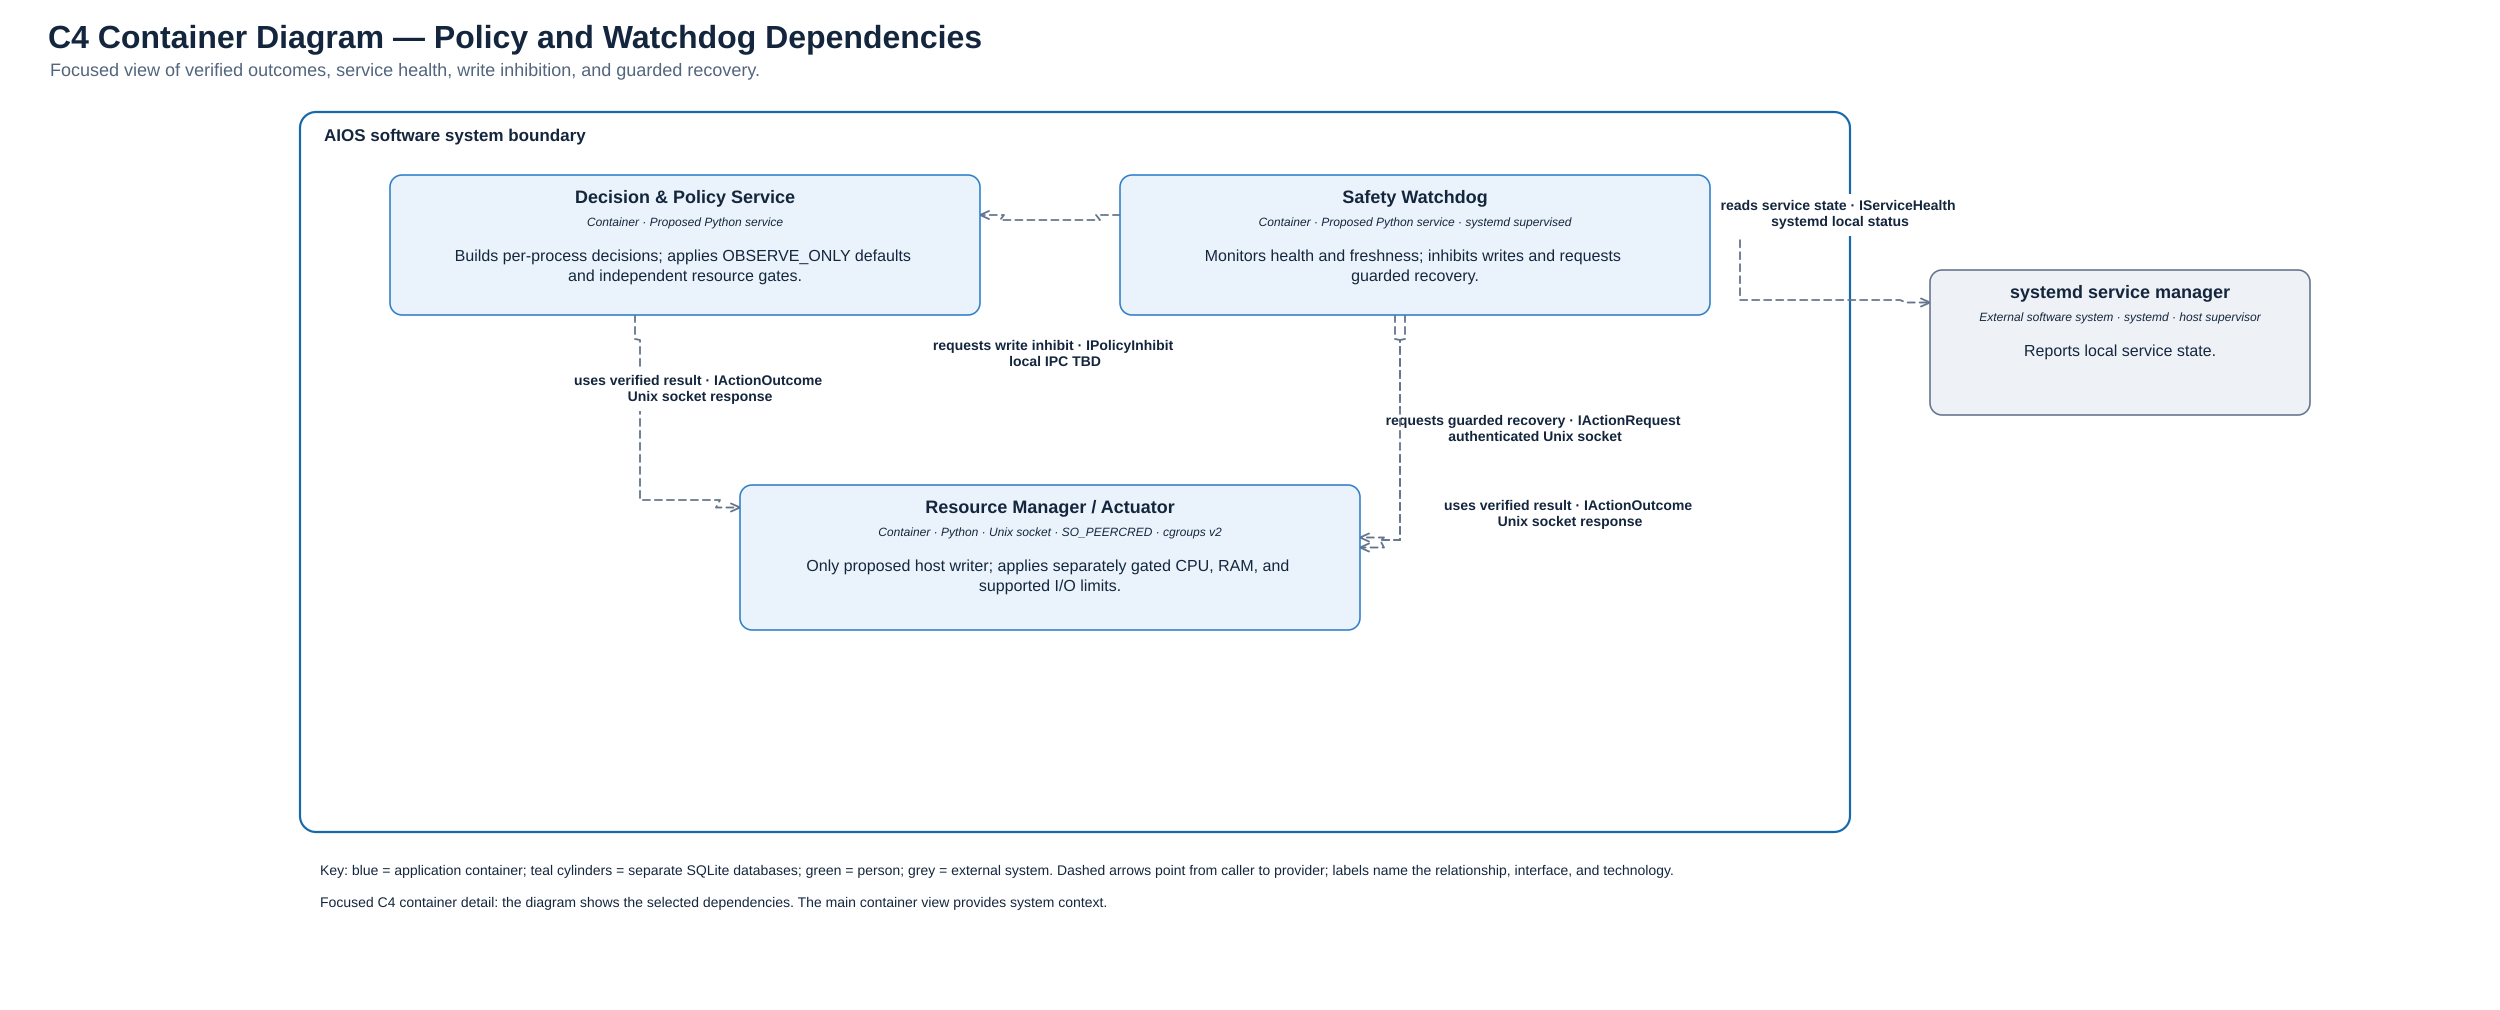
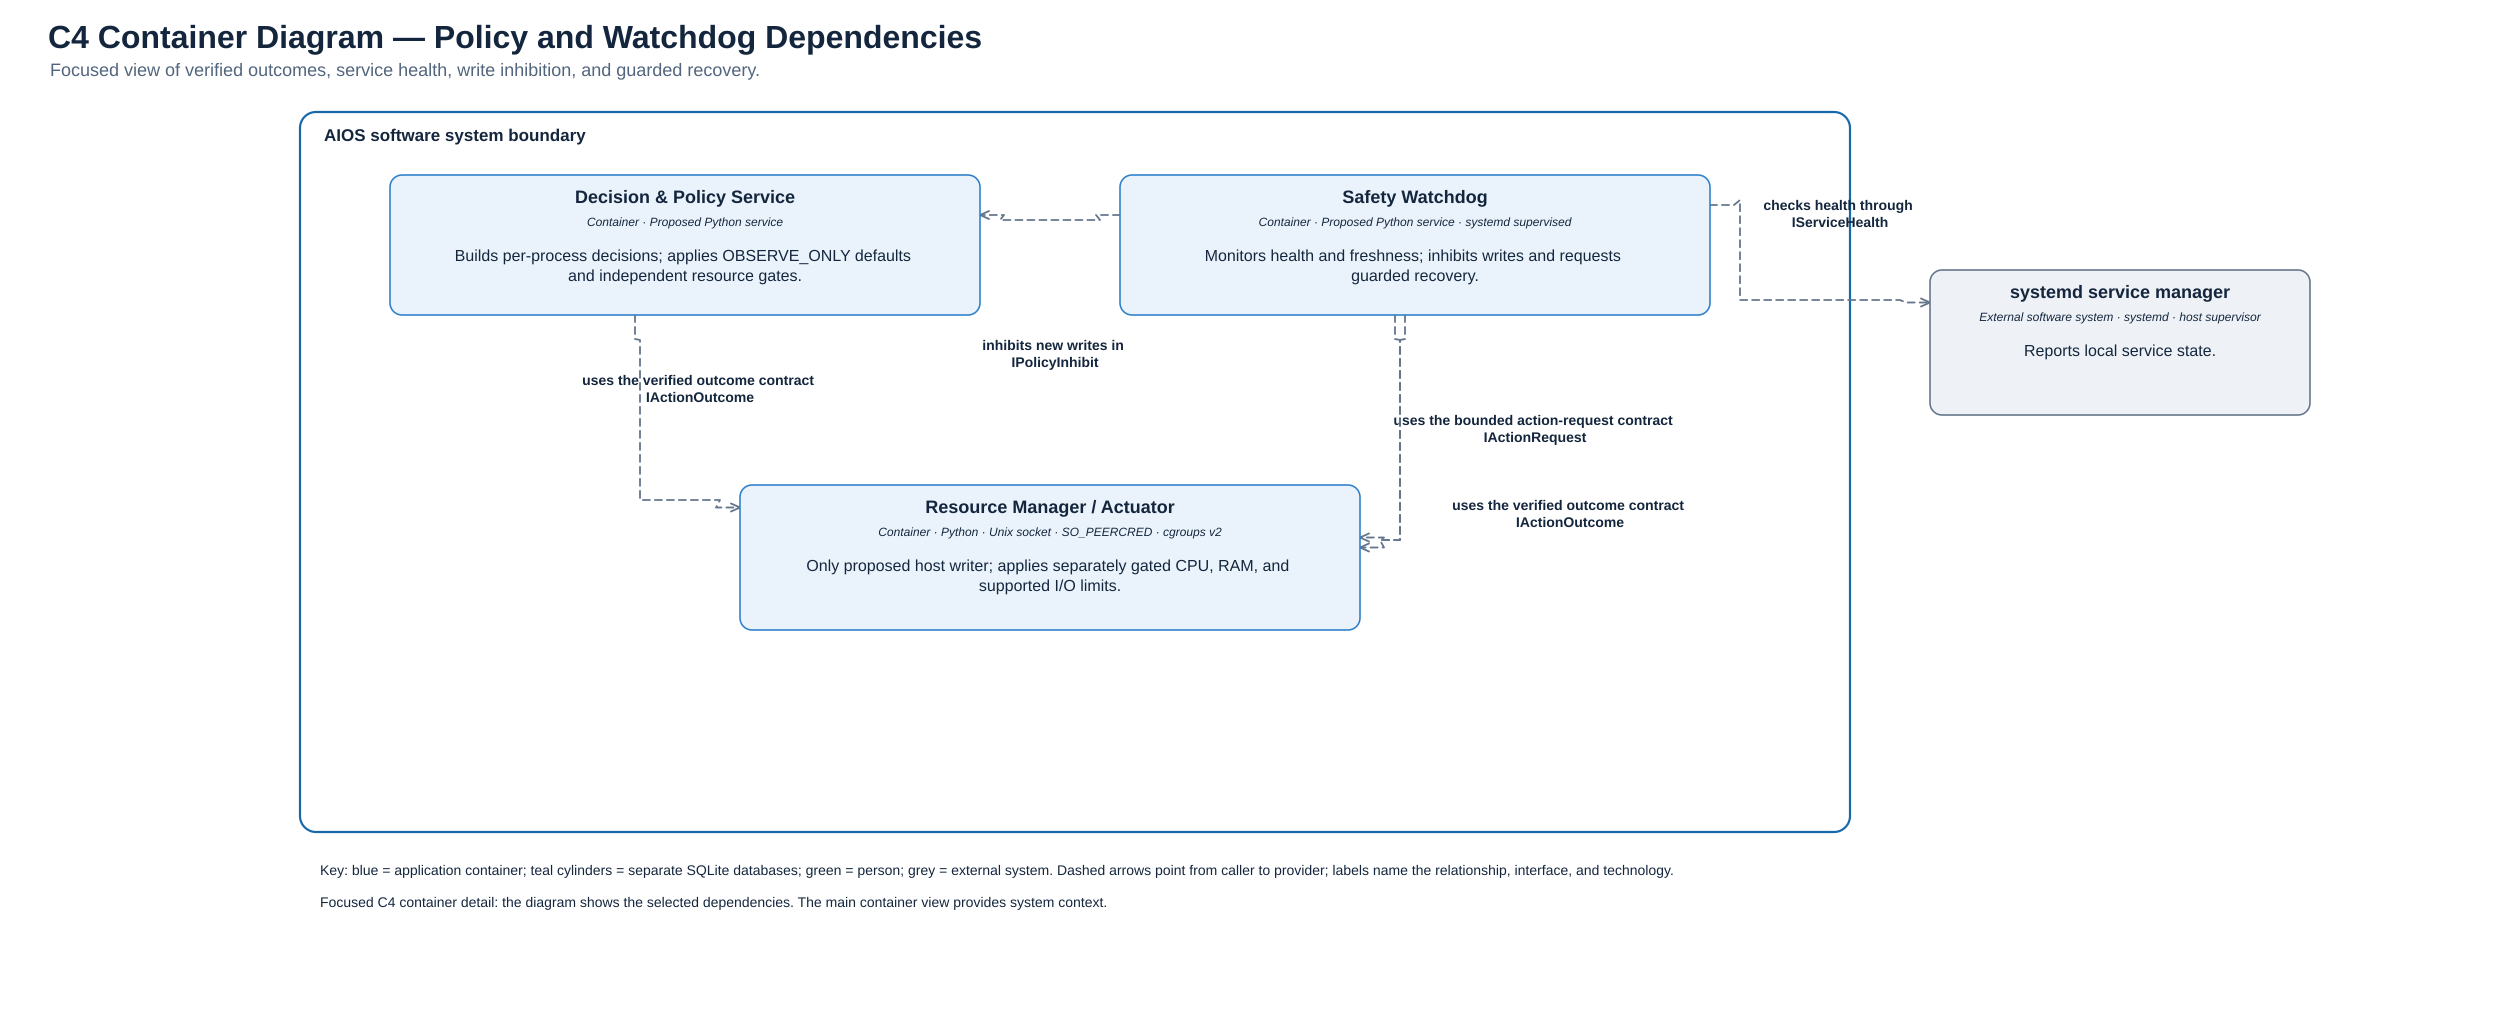
<svg xmlns="http://www.w3.org/2000/svg" width="2500px" height="1010px" viewBox="0 0 2500 1010">
  <rect width="2500" height="1010" fill="#fff" />
  <style>text{font-family:Arial,Helvetica,sans-serif;fill:#14263d} .title{font-size:32px;font-weight:700}.subtitle{font-size:18px;fill:#52657d} .layer{font-size:16px;font-weight:700;fill:#1769aa} .small{font-size:13px;fill:#52657d}</style>
  <text class="title" x="48" y="48">C4 Container Diagram — Policy and Watchdog Dependencies</text>
  <text class="subtitle" x="50" y="76">Focused view of verified outcomes, service health, write inhibition, and guarded recovery.</text>
  <rect x="300" y="112" width="1550" height="720" rx="16" fill="#fff" stroke="#1769aa" stroke-width="2.2" />
  <text class="" x="324" y="141" text-anchor="start" font-size="17" fill="#1769aa" font-weight="700">
    <tspan x="324" dy="0">AIOS software system boundary</tspan>
  </text>
  <path d="M 635 315 L 635 339 L 640 340 L 640 500 L 720 500 L 716 507.5 L 740 507.5" fill="none" stroke="#64748b" stroke-width="1.8" stroke-dasharray="7 5" stroke-linecap="round" stroke-linejoin="round" />
  <path d="M 731 511.5 L 740 507.5 L 731 503.5" fill="none" stroke="#64748b" stroke-width="1.8" stroke-linecap="round" stroke-linejoin="round" />
-   <rect x="553" y="369" width="294" height="42" rx="3" fill="#fff" stroke="none" stroke-width="0" />
  <text class="" x="700" y="385" text-anchor="middle" font-size="14" fill="#14263d" font-weight="700">
-     <tspan x="700" dy="0">uses verified result · IActionOutcome</tspan>
-     <tspan x="700" dy="16">Unix socket response</tspan>
+     <tspan x="700" dy="0">uses the verified outcome contract</tspan>
+     <tspan x="700" dy="17">IActionOutcome</tspan>
  </text>
  <path d="M 1710 205 L 1734 205 L 1740 200 L 1740 300 L 1900 300 L 1906 302.5 L 1930 302.5" fill="none" stroke="#64748b" stroke-width="1.8" stroke-dasharray="7 5" stroke-linecap="round" stroke-linejoin="round" />
  <path d="M 1921 306.5 L 1930 302.5 L 1921 298.5" fill="none" stroke="#64748b" stroke-width="1.8" stroke-linecap="round" stroke-linejoin="round" />
-   <rect x="1696.5" y="194" width="287" height="42" rx="3" fill="#fff" stroke="none" stroke-width="0" />
  <text class="" x="1840" y="210" text-anchor="middle" font-size="14" fill="#14263d" font-weight="700">
-     <tspan x="1840" dy="0">reads service state · IServiceHealth</tspan>
-     <tspan x="1840" dy="16">systemd local status</tspan>
+     <tspan x="1840" dy="0">checks health through</tspan>
+     <tspan x="1840" dy="17">IServiceHealth</tspan>
  </text>
  <path d="M 1120 215 L 1096 215 L 1100 220 L 1000 220 L 1004 215 L 980 215" fill="none" stroke="#64748b" stroke-width="1.8" stroke-dasharray="7 5" stroke-linecap="round" stroke-linejoin="round" />
  <path d="M 989 211 L 980 215 L 989 219" fill="none" stroke="#64748b" stroke-width="1.8" stroke-linecap="round" stroke-linejoin="round" />
-   <rect x="900.5" y="334" width="309" height="42" rx="3" fill="#fff" stroke="none" stroke-width="0" />
  <text class="" x="1055" y="350" text-anchor="middle" font-size="14" fill="#14263d" font-weight="700">
-     <tspan x="1055" dy="0">requests write inhibit · IPolicyInhibit</tspan>
-     <tspan x="1055" dy="16">local IPC TBD</tspan>
+     <tspan x="1055" dy="0">inhibits new writes in</tspan>
+     <tspan x="1055" dy="17">IPolicyInhibit</tspan>
  </text>
  <path d="M 1395 315 L 1395 339 L 1400 340 L 1400 540 L 1380 540 L 1384 537.5 L 1360 537.5" fill="none" stroke="#64748b" stroke-width="1.8" stroke-dasharray="7 5" stroke-linecap="round" stroke-linejoin="round" />
  <path d="M 1369 533.5 L 1360 537.5 L 1369 541.5" fill="none" stroke="#64748b" stroke-width="1.8" stroke-linecap="round" stroke-linejoin="round" />
-   <rect x="1370" y="409" width="330" height="42" rx="3" fill="#fff" stroke="none" stroke-width="0" />
  <text class="" x="1535" y="425" text-anchor="middle" font-size="14" fill="#14263d" font-weight="700">
-     <tspan x="1535" dy="0">requests guarded recovery · IActionRequest</tspan>
-     <tspan x="1535" dy="16">authenticated Unix socket</tspan>
+     <tspan x="1535" dy="0">uses the bounded action-request contract</tspan>
+     <tspan x="1535" dy="17">IActionRequest</tspan>
  </text>
  <path d="M 1405 315 L 1405 339 L 1400 340 L 1400 540 L 1380 540 L 1384 547.5 L 1360 547.5" fill="none" stroke="#64748b" stroke-width="1.8" stroke-dasharray="7 5" stroke-linecap="round" stroke-linejoin="round" />
  <path d="M 1369 543.5 L 1360 547.5 L 1369 551.5" fill="none" stroke="#64748b" stroke-width="1.8" stroke-linecap="round" stroke-linejoin="round" />
-   <rect x="1423" y="494" width="294" height="42" rx="3" fill="#fff" stroke="none" stroke-width="0" />
  <text class="" x="1570" y="510" text-anchor="middle" font-size="14" fill="#14263d" font-weight="700">
-     <tspan x="1570" dy="0">uses verified result · IActionOutcome</tspan>
-     <tspan x="1570" dy="16">Unix socket response</tspan>
+     <tspan x="1570" dy="0">uses the verified outcome contract</tspan>
+     <tspan x="1570" dy="17">IActionOutcome</tspan>
  </text>
  <rect x="390" y="175" width="590" height="140" rx="12" fill="#eaf3fb" stroke="#2f80c9" stroke-width="1.6" />
  <text class="" x="685" y="203" text-anchor="middle" font-size="18" fill="#14263d" font-weight="700">
    <tspan x="685" dy="0">Decision &amp; Policy Service</tspan>
  </text>
  <text class="" x="685" y="226" text-anchor="middle" font-size="12" fill="#52657d" font-weight="400" font-style="italic">
    <tspan x="685" dy="0">Container · Proposed Python service</tspan>
  </text>
  <text class="" x="685" y="261" text-anchor="middle" font-size="16" fill="#14263d" font-weight="400">
    <tspan x="685" dy="0">Builds per-process decisions; applies OBSERVE_ONLY defaults</tspan>
    <tspan x="685" dy="20">and independent resource gates.</tspan>
  </text>
  <rect x="1120" y="175" width="590" height="140" rx="12" fill="#eaf3fb" stroke="#2f80c9" stroke-width="1.6" />
  <text class="" x="1415" y="203" text-anchor="middle" font-size="18" fill="#14263d" font-weight="700">
    <tspan x="1415" dy="0">Safety Watchdog</tspan>
  </text>
  <text class="" x="1415" y="226" text-anchor="middle" font-size="12" fill="#52657d" font-weight="400" font-style="italic">
    <tspan x="1415" dy="0">Container · Proposed Python service · systemd supervised</tspan>
  </text>
  <text class="" x="1415" y="261" text-anchor="middle" font-size="16" fill="#14263d" font-weight="400">
    <tspan x="1415" dy="0">Monitors health and freshness; inhibits writes and requests</tspan>
    <tspan x="1415" dy="20">guarded recovery.</tspan>
  </text>
  <rect x="740" y="485" width="620" height="145" rx="12" fill="#eaf3fb" stroke="#2f80c9" stroke-width="1.6" />
  <text class="" x="1050" y="513" text-anchor="middle" font-size="18" fill="#14263d" font-weight="700">
    <tspan x="1050" dy="0">Resource Manager / Actuator</tspan>
  </text>
  <text class="" x="1050" y="536" text-anchor="middle" font-size="12" fill="#52657d" font-weight="400" font-style="italic">
    <tspan x="1050" dy="0">Container · Python · Unix socket · SO_PEERCRED · cgroups v2</tspan>
  </text>
  <text class="" x="1050" y="571" text-anchor="middle" font-size="16" fill="#14263d" font-weight="400">
    <tspan x="1050" dy="0">Only proposed host writer; applies separately gated CPU, RAM, and</tspan>
    <tspan x="1050" dy="20">supported I/O limits.</tspan>
  </text>
  <rect x="1930" y="270" width="380" height="145" rx="12" fill="#eef2f6" stroke="#64748b" stroke-width="1.6" />
  <text class="" x="2120" y="298" text-anchor="middle" font-size="18" fill="#14263d" font-weight="700">
    <tspan x="2120" dy="0">systemd service manager</tspan>
  </text>
  <text class="" x="2120" y="321" text-anchor="middle" font-size="12" fill="#52657d" font-weight="400" font-style="italic">
    <tspan x="2120" dy="0">External software system · systemd · host supervisor</tspan>
  </text>
  <text class="" x="2120" y="356" text-anchor="middle" font-size="16" fill="#14263d" font-weight="400">
    <tspan x="2120" dy="0">Reports local service state.</tspan>
  </text>
  <text class="" x="320" y="875" text-anchor="start" font-size="14" fill="#52657d" font-weight="400">
    <tspan x="320" dy="0">Key: blue = application container; teal cylinders = separate SQLite databases; green = person; grey = external system. Dashed arrows point from caller to provider; labels name the relationship, interface, and technology.</tspan>
  </text>
  <text class="" x="320" y="907" text-anchor="start" font-size="14" fill="#52657d" font-weight="400">
    <tspan x="320" dy="0">Focused C4 container detail: the diagram shows the selected dependencies. The main container view provides system context.</tspan>
  </text>
</svg>
